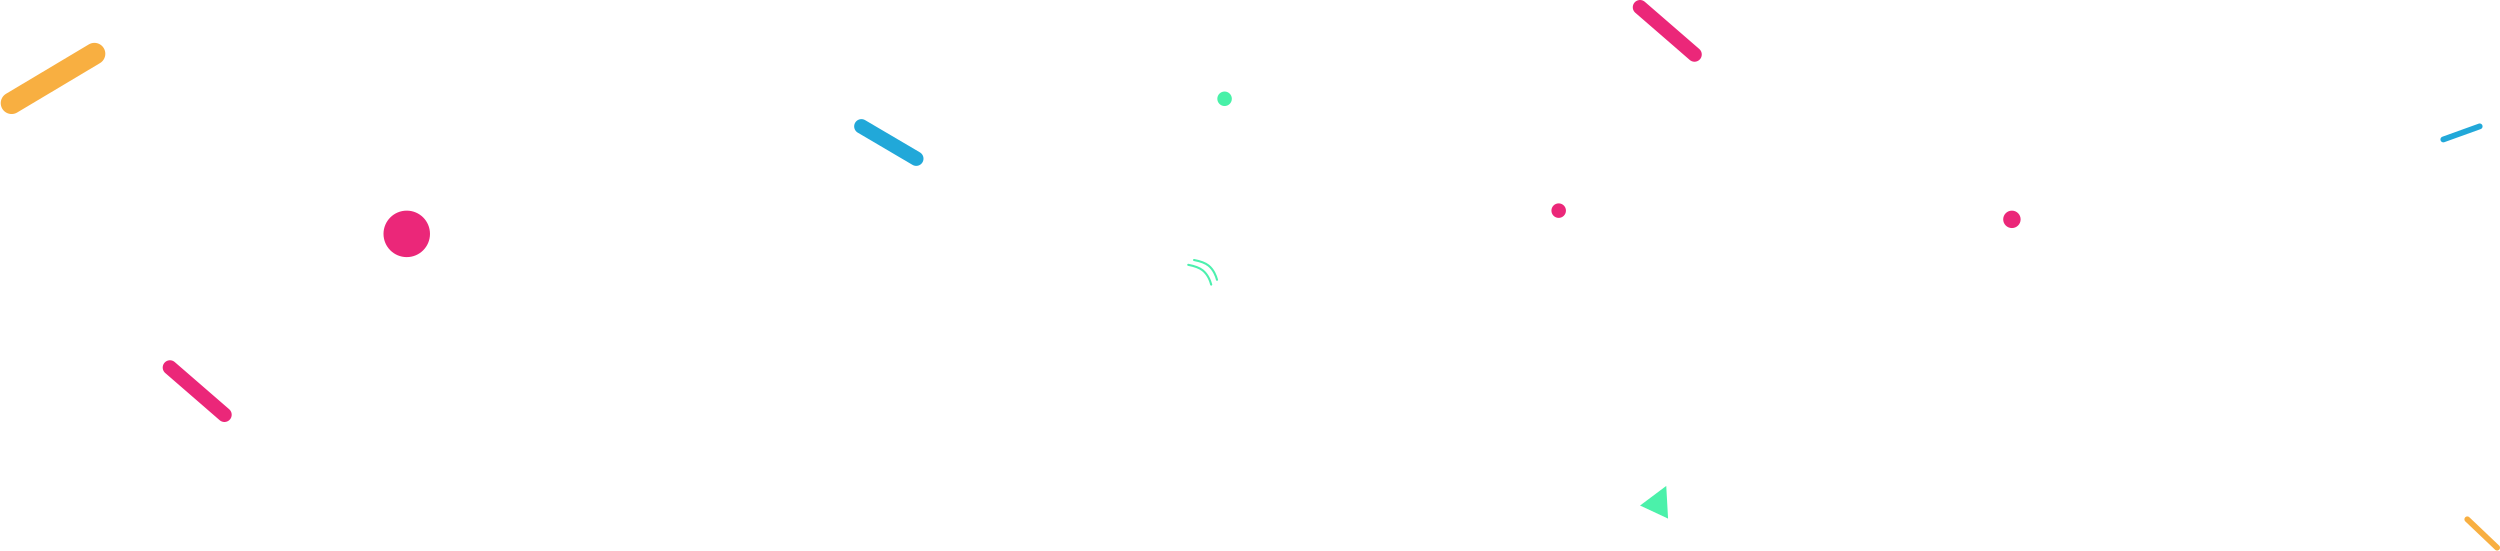
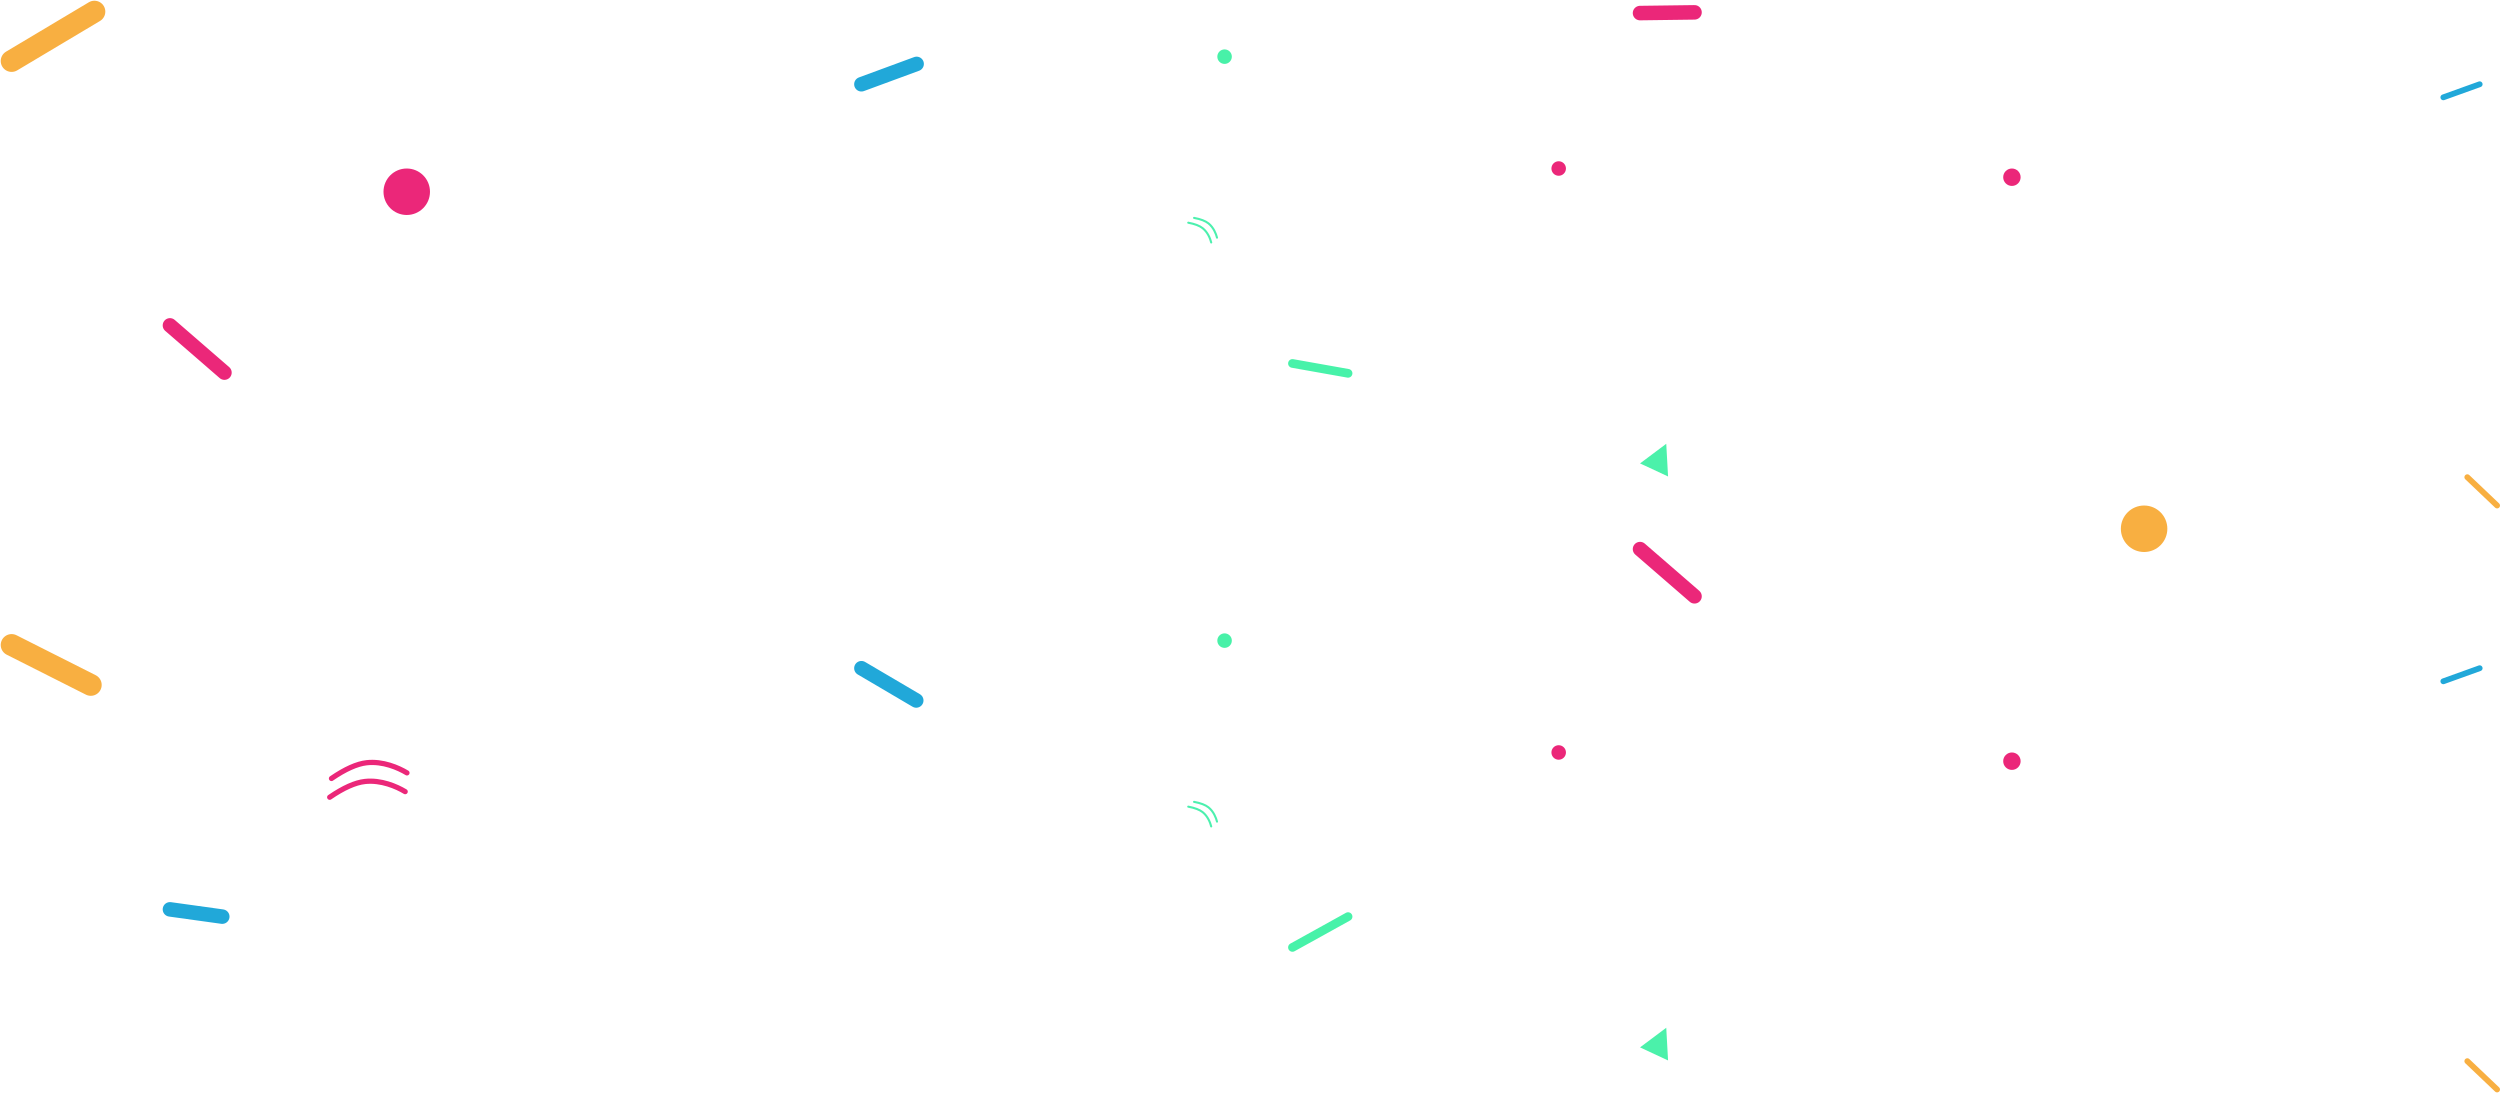
- <svg xmlns="http://www.w3.org/2000/svg" width="1721" height="379" viewBox="0 0 1721 379">
-   <g transform="translate(8 5)" fill="none" fill-rule="evenodd">
-     <path stroke="#21A8D9" stroke-width="10" stroke-linecap="round" stroke-linejoin="round" d="M585 82l37.732 22.2" />
-     <path stroke="#21A8D9" stroke-width="4" stroke-linecap="round" stroke-linejoin="round" d="M1699 82l-25 9" />
-     <path stroke="#F8AF41" stroke-width="15" stroke-linecap="round" stroke-linejoin="round" d="M57 32L0 66" />
-     <path stroke="#EB2779" stroke-width="10" stroke-linecap="round" stroke-linejoin="round" d="M146.5 280.5L109 248M1158.5 32.5L1121 0" />
-     <path stroke="#F8AF41" stroke-width="4" stroke-linecap="round" stroke-linejoin="round" d="M1690.5 352.5L1711 372" />
-     <circle fill="#EB2779" cx="272" cy="156" r="16" />
-     <circle fill="#EB2779" cx="1377" cy="146" r="6" />
-     <circle fill="#48F1A8" cx="835" cy="63" r="5" />
-     <circle fill="#EB2779" cx="1065" cy="140" r="5" />
-     <path fill="#4BF1AA" d="M1121 343.018l18.048-13.52 1.245 22.516z" />
-     <path d="M810 177.306c4.513.844 7.82 2.106 9.92 3.785 3.494 2.793 5.202 7.146 5.867 9.818M814 174c4.513.845 7.82 2.106 9.92 3.786 3.494 2.792 5.202 7.145 5.867 9.817" stroke="#4CF0AE" stroke-linecap="round" stroke-width="1.44" />
+ <svg xmlns="http://www.w3.org/2000/svg" width="1721" height="752" viewBox="0 0 1721 752">
+   <g transform="translate(8 8)" fill="none" fill-rule="evenodd">
+     <path stroke="#21A8D9" stroke-width="10" stroke-linecap="round" stroke-linejoin="round" d="M585 50l38-14" />
+     <path stroke="#21A8D9" stroke-width="4" stroke-linecap="round" stroke-linejoin="round" d="M1699 50l-25 9" />
+     <path stroke="#47F2A9" stroke-width="6" stroke-linecap="round" stroke-linejoin="round" d="M920 249l-38.268-6.8" />
+     <path stroke="#F8AF41" stroke-width="15" stroke-linecap="round" stroke-linejoin="round" d="M57 0L0 34" />
+     <path stroke="#EB2779" stroke-width="10" stroke-linecap="round" stroke-linejoin="round" d="M146.5 248.5L109 216M1158.5.5L1121 1" />
+     <path stroke="#F8AF41" stroke-width="4" stroke-linecap="round" stroke-linejoin="round" d="M1690.5 320.5L1711 340" />
+     <circle fill="#EB2779" cx="272" cy="124" r="16" />
+     <circle fill="#F8AF41" cx="1468" cy="356" r="16" />
+     <circle fill="#EB2779" cx="1377" cy="114" r="6" />
+     <circle fill="#48F1A8" cx="835" cy="31" r="5" />
+     <circle fill="#EB2779" cx="1065" cy="108" r="5" />
+     <path fill="#4BF1AA" d="M1121 311.018l18.048-13.52 1.245 22.516z" />
+     <g stroke="#4CF0AE" stroke-linecap="round" stroke-width="1.44">
+       <path d="M810 145.306c4.513.844 7.82 2.106 9.92 3.785 3.494 2.793 5.202 7.146 5.867 9.818M814 142c4.513.845 7.82 2.106 9.92 3.786 3.494 2.792 5.202 7.145 5.867 9.817" />
+     </g>
+     <g stroke="#EB2779" stroke-linecap="round" stroke-width="3.6">
+       <path d="M218.963 540.818c9.47-6.484 17.546-10.099 24.229-10.844 11.113-1.24 21.827 3.437 27.726 6.984M220.19 527.904c9.47-6.485 17.547-10.1 24.23-10.845 11.112-1.24 21.826 3.437 27.726 6.985" />
+     </g>
+     <g transform="translate(0 370)">
+       <path stroke="#21A8D9" stroke-width="10" stroke-linecap="round" stroke-linejoin="round" d="M585 82l37.732 22.2" />
+       <path stroke="#21A8D9" stroke-width="4" stroke-linecap="round" stroke-linejoin="round" d="M1699 82l-25 9" />
+       <path stroke="#47F2A9" stroke-width="6" stroke-linecap="round" stroke-linejoin="round" d="M920 253l-38.268 21.2" />
+       <path stroke="#F8AF41" stroke-width="15" stroke-linecap="round" stroke-linejoin="round" d="M54.5 93.5L0 66" />
+       <path stroke="#21A8D9" stroke-width="10" stroke-linecap="round" stroke-linejoin="round" d="M145 253l-36-5" />
+       <path stroke="#EB2779" stroke-width="10" stroke-linecap="round" stroke-linejoin="round" d="M1158.5 32.5L1121 0" />
+       <path stroke="#F8AF41" stroke-width="4" stroke-linecap="round" stroke-linejoin="round" d="M1690.5 352.5L1711 372" />
+       <circle fill="#EB2779" cx="1377" cy="146" r="6" />
+       <circle fill="#48F1A8" cx="835" cy="63" r="5" />
+       <circle fill="#EB2779" cx="1065" cy="140" r="5" />
+       <path fill="#4BF1AA" d="M1121 343.018l18.048-13.52 1.245 22.516z" />
+       <g stroke="#4CF0AE" stroke-linecap="round" stroke-width="1.44">
+         <path d="M810 177.306c4.513.844 7.82 2.106 9.92 3.785 3.494 2.793 5.202 7.146 5.867 9.818M814 174c4.513.845 7.82 2.106 9.92 3.786 3.494 2.792 5.202 7.145 5.867 9.817" />
+       </g>
+     </g>
  </g>
</svg>
